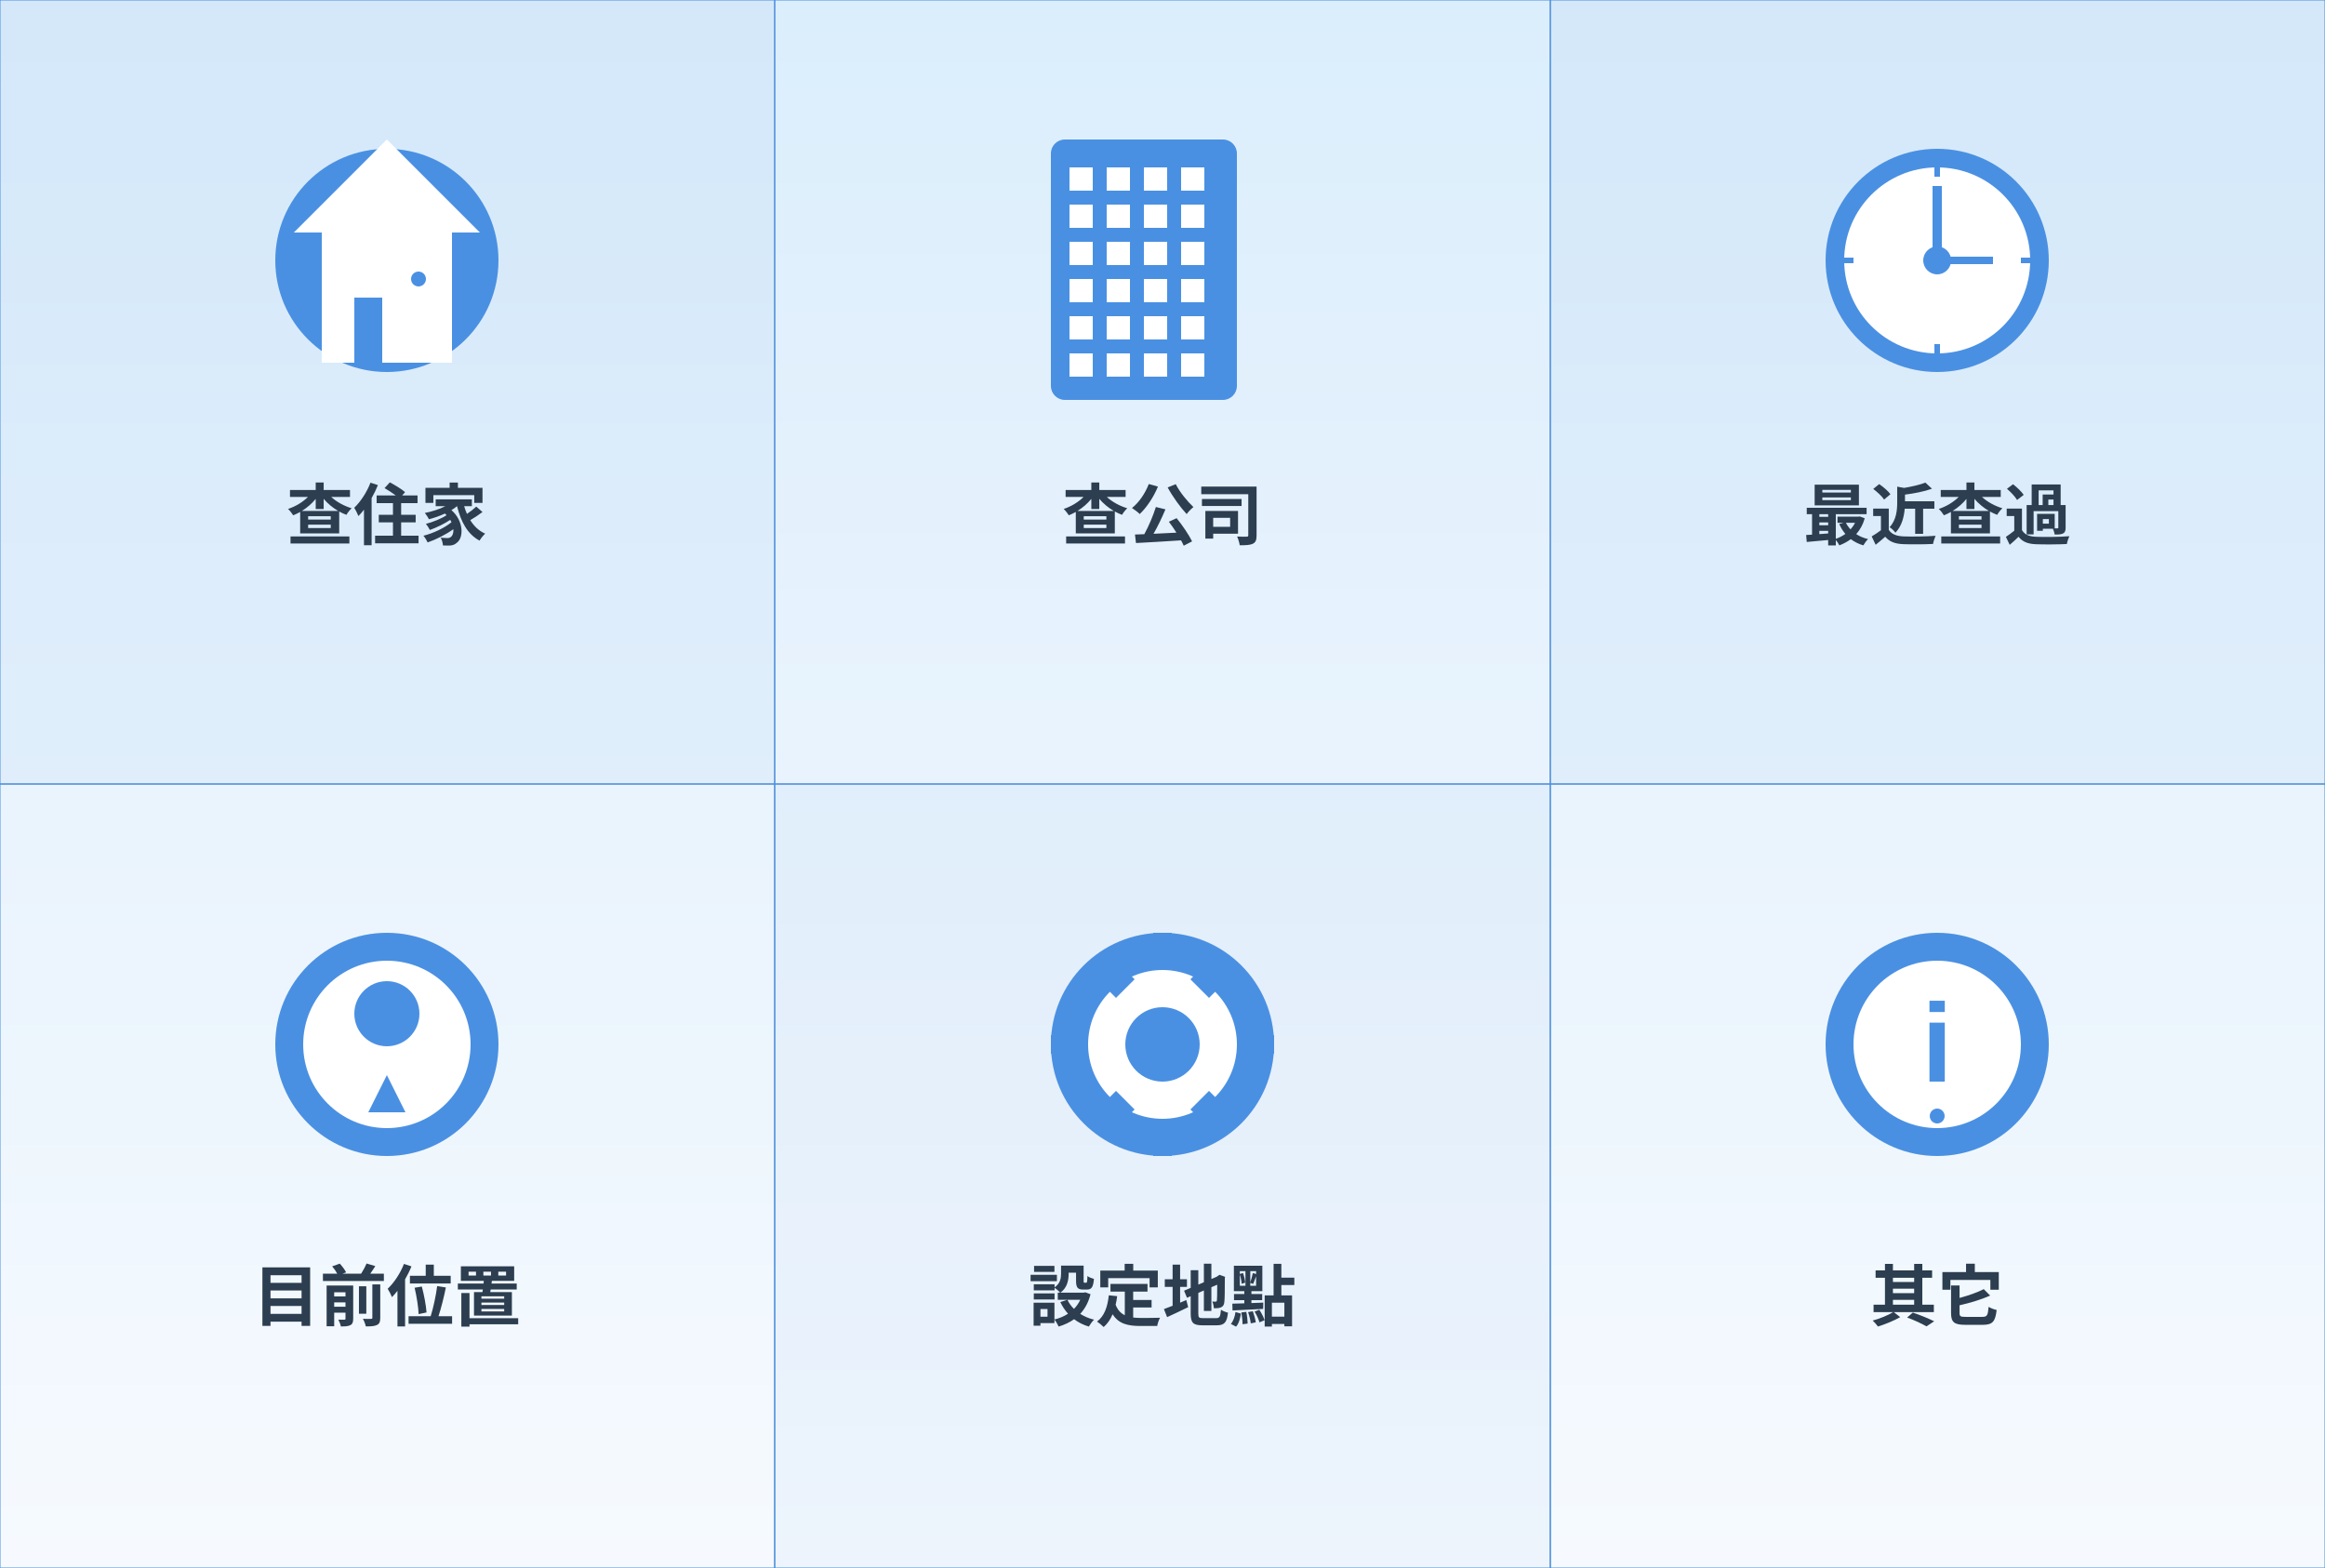
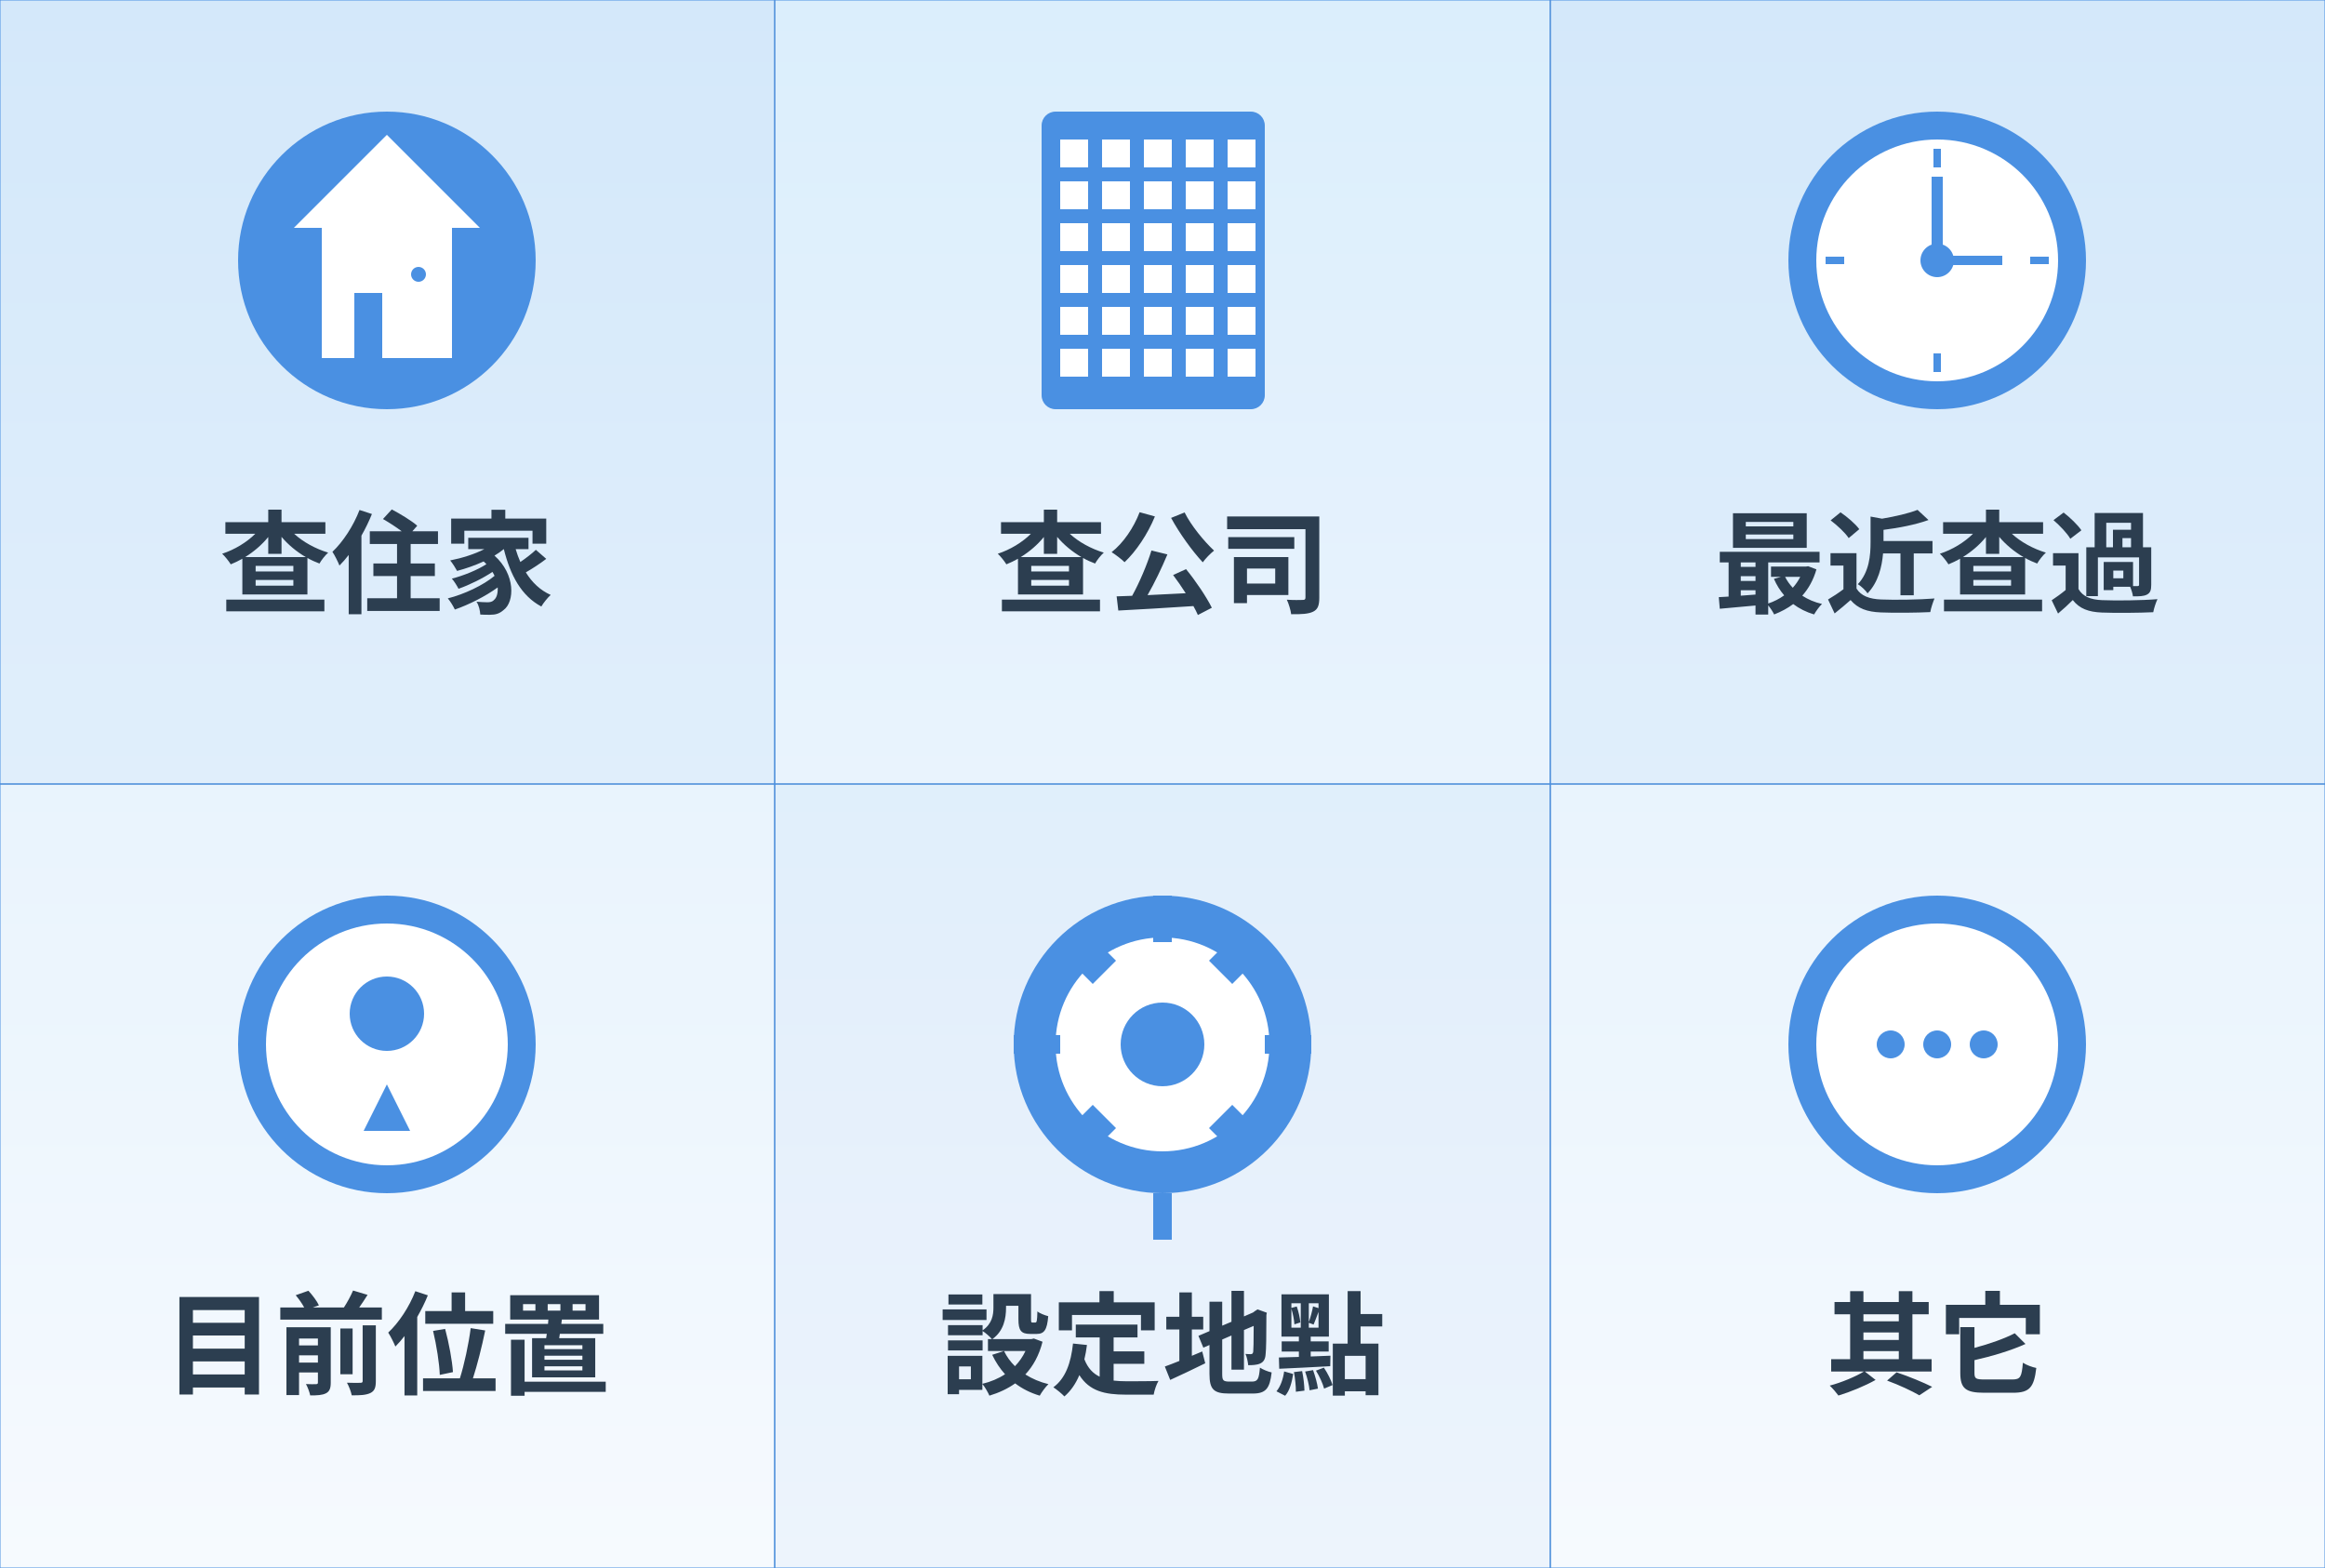
<svg xmlns="http://www.w3.org/2000/svg" width="2500" height="1686" viewBox="0 0 2500 1686">
  <defs>
    <linearGradient id="backgroundGrad" x1="0%" y1="0%" x2="0%" y2="100%">
      <stop offset="0%" style="stop-color:#E3F2FD;stop-opacity:1" />
      <stop offset="100%" style="stop-color:#FFFFFF;stop-opacity:1" />
    </linearGradient>
  </defs>
  <rect width="2500" height="1686" fill="url(#backgroundGrad)" />
  <line x1="833" y1="0" x2="833" y2="1686" stroke="#E0E0E0" stroke-width="2" />
  <line x1="1667" y1="0" x2="1667" y2="1686" stroke="#E0E0E0" stroke-width="2" />
  <line x1="0" y1="843" x2="2500" y2="843" stroke="#E0E0E0" stroke-width="2" />
  <g id="home-weather">
    <rect x="0" y="0" width="833" height="843" fill="rgba(76,144,226,0.1)" stroke="#4A90E2" stroke-width="1" />
-     <circle cx="416" cy="280" r="120" fill="#4A90E2" />
-     <polygon points="316,250 416,150 516,250" fill="white" />
-     <rect x="346" y="250" width="140" height="140" fill="white" />
-     <rect x="381" y="320" width="30" height="70" fill="#4A90E2" />
-     <circle cx="450" cy="300" r="8" fill="#4A90E2" />
-     <text x="416" y="580" text-anchor="middle" font-family="Arial, sans-serif" font-size="72" font-weight="bold" fill="#2C3E50">查住家</text>
+     <circle cx="416" cy="280" r="160" fill="#4A90E2" />
+     <polygon points="316,245 416,145 516,245" fill="white" />
+     <rect x="346" y="245" width="140" height="140" fill="white" />
+     <rect x="381" y="315" width="30" height="70" fill="#4A90E2" />
+     <circle cx="450" cy="295" r="8" fill="#4A90E2" />
+     <text x="416" y="650" text-anchor="middle" font-family="Arial, sans-serif" font-size="120" font-weight="bold" fill="#2C3E50">查住家</text>
  </g>
  <g id="office-weather">
    <rect x="833" y="0" width="834" height="843" fill="rgba(76,144,226,0.05)" stroke="#4A90E2" stroke-width="1" />
-     <rect x="1130" y="150" width="200" height="280" fill="#4A90E2" rx="15" />
-     <rect x="1150" y="180" width="25" height="25" fill="white" />
-     <rect x="1190" y="180" width="25" height="25" fill="white" />
-     <rect x="1230" y="180" width="25" height="25" fill="white" />
-     <rect x="1270" y="180" width="25" height="25" fill="white" />
-     <rect x="1150" y="220" width="25" height="25" fill="white" />
-     <rect x="1190" y="220" width="25" height="25" fill="white" />
-     <rect x="1230" y="220" width="25" height="25" fill="white" />
-     <rect x="1270" y="220" width="25" height="25" fill="white" />
-     <rect x="1150" y="260" width="25" height="25" fill="white" />
-     <rect x="1190" y="260" width="25" height="25" fill="white" />
-     <rect x="1230" y="260" width="25" height="25" fill="white" />
-     <rect x="1270" y="260" width="25" height="25" fill="white" />
-     <rect x="1150" y="300" width="25" height="25" fill="white" />
-     <rect x="1190" y="300" width="25" height="25" fill="white" />
-     <rect x="1230" y="300" width="25" height="25" fill="white" />
-     <rect x="1270" y="300" width="25" height="25" fill="white" />
-     <rect x="1150" y="340" width="25" height="25" fill="white" />
-     <rect x="1190" y="340" width="25" height="25" fill="white" />
-     <rect x="1230" y="340" width="25" height="25" fill="white" />
-     <rect x="1270" y="340" width="25" height="25" fill="white" />
-     <rect x="1150" y="380" width="25" height="25" fill="white" />
-     <rect x="1190" y="380" width="25" height="25" fill="white" />
-     <rect x="1230" y="380" width="25" height="25" fill="white" />
-     <rect x="1270" y="380" width="25" height="25" fill="white" />
-     <text x="1250" y="580" text-anchor="middle" font-family="Arial, sans-serif" font-size="72" font-weight="bold" fill="#2C3E50">查公司</text>
+     <rect x="1120" y="120" width="240" height="320" fill="#4A90E2" rx="15" />
+     <rect x="1140" y="150" width="30" height="30" fill="white" />
+     <rect x="1185" y="150" width="30" height="30" fill="white" />
+     <rect x="1230" y="150" width="30" height="30" fill="white" />
+     <rect x="1275" y="150" width="30" height="30" fill="white" />
+     <rect x="1320" y="150" width="30" height="30" fill="white" />
+     <rect x="1140" y="195" width="30" height="30" fill="white" />
+     <rect x="1185" y="195" width="30" height="30" fill="white" />
+     <rect x="1230" y="195" width="30" height="30" fill="white" />
+     <rect x="1275" y="195" width="30" height="30" fill="white" />
+     <rect x="1320" y="195" width="30" height="30" fill="white" />
+     <rect x="1140" y="240" width="30" height="30" fill="white" />
+     <rect x="1185" y="240" width="30" height="30" fill="white" />
+     <rect x="1230" y="240" width="30" height="30" fill="white" />
+     <rect x="1275" y="240" width="30" height="30" fill="white" />
+     <rect x="1320" y="240" width="30" height="30" fill="white" />
+     <rect x="1140" y="285" width="30" height="30" fill="white" />
+     <rect x="1185" y="285" width="30" height="30" fill="white" />
+     <rect x="1230" y="285" width="30" height="30" fill="white" />
+     <rect x="1275" y="285" width="30" height="30" fill="white" />
+     <rect x="1320" y="285" width="30" height="30" fill="white" />
+     <rect x="1140" y="330" width="30" height="30" fill="white" />
+     <rect x="1185" y="330" width="30" height="30" fill="white" />
+     <rect x="1230" y="330" width="30" height="30" fill="white" />
+     <rect x="1275" y="330" width="30" height="30" fill="white" />
+     <rect x="1320" y="330" width="30" height="30" fill="white" />
+     <rect x="1140" y="375" width="30" height="30" fill="white" />
+     <rect x="1185" y="375" width="30" height="30" fill="white" />
+     <rect x="1230" y="375" width="30" height="30" fill="white" />
+     <rect x="1275" y="375" width="30" height="30" fill="white" />
+     <rect x="1320" y="375" width="30" height="30" fill="white" />
+     <text x="1250" y="650" text-anchor="middle" font-family="Arial, sans-serif" font-size="120" font-weight="bold" fill="#2C3E50">查公司</text>
  </g>
  <g id="recent-queries">
    <rect x="1667" y="0" width="833" height="843" fill="rgba(76,144,226,0.1)" stroke="#4A90E2" stroke-width="1" />
-     <circle cx="2083" cy="280" r="120" fill="#4A90E2" />
-     <circle cx="2083" cy="280" r="100" fill="white" />
-     <line x1="2083" y1="280" x2="2083" y2="200" stroke="#4A90E2" stroke-width="10" />
-     <line x1="2083" y1="280" x2="2143" y2="280" stroke="#4A90E2" stroke-width="8" />
-     <circle cx="2083" cy="280" r="15" fill="#4A90E2" />
-     <line x1="2083" y1="170" x2="2083" y2="190" stroke="#4A90E2" stroke-width="6" />
-     <line x1="2193" y1="280" x2="2173" y2="280" stroke="#4A90E2" stroke-width="6" />
-     <line x1="2083" y1="390" x2="2083" y2="370" stroke="#4A90E2" stroke-width="6" />
-     <line x1="1973" y1="280" x2="1993" y2="280" stroke="#4A90E2" stroke-width="6" />
-     <text x="2083" y="580" text-anchor="middle" font-family="Arial, sans-serif" font-size="72" font-weight="bold" fill="#2C3E50">最近查過</text>
+     <circle cx="2083" cy="280" r="160" fill="#4A90E2" />
+     <circle cx="2083" cy="280" r="130" fill="white" />
+     <line x1="2083" y1="280" x2="2083" y2="190" stroke="#4A90E2" stroke-width="12" />
+     <line x1="2083" y1="280" x2="2153" y2="280" stroke="#4A90E2" stroke-width="10" />
+     <circle cx="2083" cy="280" r="18" fill="#4A90E2" />
+     <line x1="2083" y1="160" x2="2083" y2="180" stroke="#4A90E2" stroke-width="8" />
+     <line x1="2203" y1="280" x2="2183" y2="280" stroke="#4A90E2" stroke-width="8" />
+     <line x1="2083" y1="400" x2="2083" y2="380" stroke="#4A90E2" stroke-width="8" />
+     <line x1="1963" y1="280" x2="1983" y2="280" stroke="#4A90E2" stroke-width="8" />
+     <text x="2083" y="650" text-anchor="middle" font-family="Arial, sans-serif" font-size="120" font-weight="bold" fill="#2C3E50">最近查過</text>
  </g>
  <g id="current-location">
    <rect x="0" y="843" width="833" height="843" fill="rgba(76,144,226,0.05)" stroke="#4A90E2" stroke-width="1" />
-     <circle cx="416" cy="1123" r="120" fill="#4A90E2" />
-     <circle cx="416" cy="1123" r="90" fill="white" />
-     <circle cx="416" cy="1090" r="35" fill="#4A90E2" />
-     <polygon points="416,1156 396,1196 436,1196" fill="#4A90E2" />
-     <circle cx="416" cy="1123" r="110" fill="none" stroke="#4A90E2" stroke-width="8" stroke-dasharray="20,10" />
-     <text x="416" y="1420" text-anchor="middle" font-family="Arial, sans-serif" font-size="72" font-weight="bold" fill="#2C3E50">目前位置</text>
+     <circle cx="416" cy="1123" r="160" fill="#4A90E2" />
+     <circle cx="416" cy="1123" r="130" fill="white" />
+     <circle cx="416" cy="1090" r="40" fill="#4A90E2" />
+     <polygon points="416,1166 391,1216 441,1216" fill="#4A90E2" />
+     <circle cx="416" cy="1123" r="150" fill="none" stroke="#4A90E2" stroke-width="10" stroke-dasharray="25,12" />
+     <text x="416" y="1490" text-anchor="middle" font-family="Arial, sans-serif" font-size="120" font-weight="bold" fill="#2C3E50">目前位置</text>
  </g>
  <g id="location-settings">
    <rect x="833" y="843" width="834" height="843" fill="rgba(76,144,226,0.1)" stroke="#4A90E2" stroke-width="1" />
-     <circle cx="1250" cy="1123" r="120" fill="#4A90E2" />
-     <circle cx="1250" cy="1123" r="80" fill="white" />
-     <circle cx="1250" cy="1123" r="40" fill="#4A90E2" />
-     <rect x="1240" y="1003" width="20" height="40" fill="#4A90E2" />
-     <rect x="1240" y="1203" width="20" height="40" fill="#4A90E2" />
-     <rect x="1130" y="1113" width="40" height="20" fill="#4A90E2" />
-     <rect x="1330" y="1113" width="40" height="20" fill="#4A90E2" />
-     <polygon points="1180,1053 1200,1033 1220,1053 1200,1073" fill="#4A90E2" />
-     <polygon points="1320,1053 1300,1033 1280,1053 1300,1073" fill="#4A90E2" />
-     <polygon points="1180,1193 1200,1213 1220,1193 1200,1173" fill="#4A90E2" />
-     <polygon points="1320,1193 1300,1213 1280,1193 1300,1173" fill="#4A90E2" />
-     <text x="1250" y="1420" text-anchor="middle" font-family="Arial, sans-serif" font-size="72" font-weight="bold" fill="#2C3E50">設定地點</text>
+     <circle cx="1250" cy="1123" r="160" fill="#4A90E2" />
+     <circle cx="1250" cy="1123" r="115" fill="white" />
+     <circle cx="1250" cy="1123" r="45" fill="#4A90E2" />
+     <rect x="1240" y="963" width="20" height="50" fill="#4A90E2" />
+     <rect x="1240" y="1283" width="20" height="50" fill="#4A90E2" />
+     <rect x="1090" y="1113" width="50" height="20" fill="#4A90E2" />
+     <rect x="1360" y="1113" width="50" height="20" fill="#4A90E2" />
+     <polygon points="1150,1033 1175,1008 1200,1033 1175,1058" fill="#4A90E2" />
+     <polygon points="1350,1033 1325,1008 1300,1033 1325,1058" fill="#4A90E2" />
+     <polygon points="1150,1213 1175,1238 1200,1213 1175,1188" fill="#4A90E2" />
+     <polygon points="1350,1213 1325,1238 1300,1213 1325,1188" fill="#4A90E2" />
+     <text x="1250" y="1490" text-anchor="middle" font-family="Arial, sans-serif" font-size="120" font-weight="bold" fill="#2C3E50">設定地點</text>
  </g>
  <g id="more-options">
    <rect x="1667" y="843" width="833" height="843" fill="rgba(76,144,226,0.05)" stroke="#4A90E2" stroke-width="1" />
-     <circle cx="2083" cy="1123" r="120" fill="#4A90E2" />
-     <circle cx="2083" cy="1123" r="90" fill="white" />
-     <text x="2083" y="1163" text-anchor="middle" font-family="Arial, sans-serif" font-size="120" font-weight="bold" fill="#4A90E2">i</text>
-     <circle cx="2083" cy="1200" r="8" fill="#4A90E2" />
-     <text x="2083" y="1420" text-anchor="middle" font-family="Arial, sans-serif" font-size="72" font-weight="bold" fill="#2C3E50">其它</text>
+     <circle cx="2083" cy="1123" r="160" fill="#4A90E2" />
+     <circle cx="2083" cy="1123" r="130" fill="white" />
+     <circle cx="2033" cy="1123" r="15" fill="#4A90E2" />
+     <circle cx="2083" cy="1123" r="15" fill="#4A90E2" />
+     <circle cx="2133" cy="1123" r="15" fill="#4A90E2" />
+     <text x="2083" y="1490" text-anchor="middle" font-family="Arial, sans-serif" font-size="120" font-weight="bold" fill="#2C3E50">其它</text>
  </g>
</svg>
